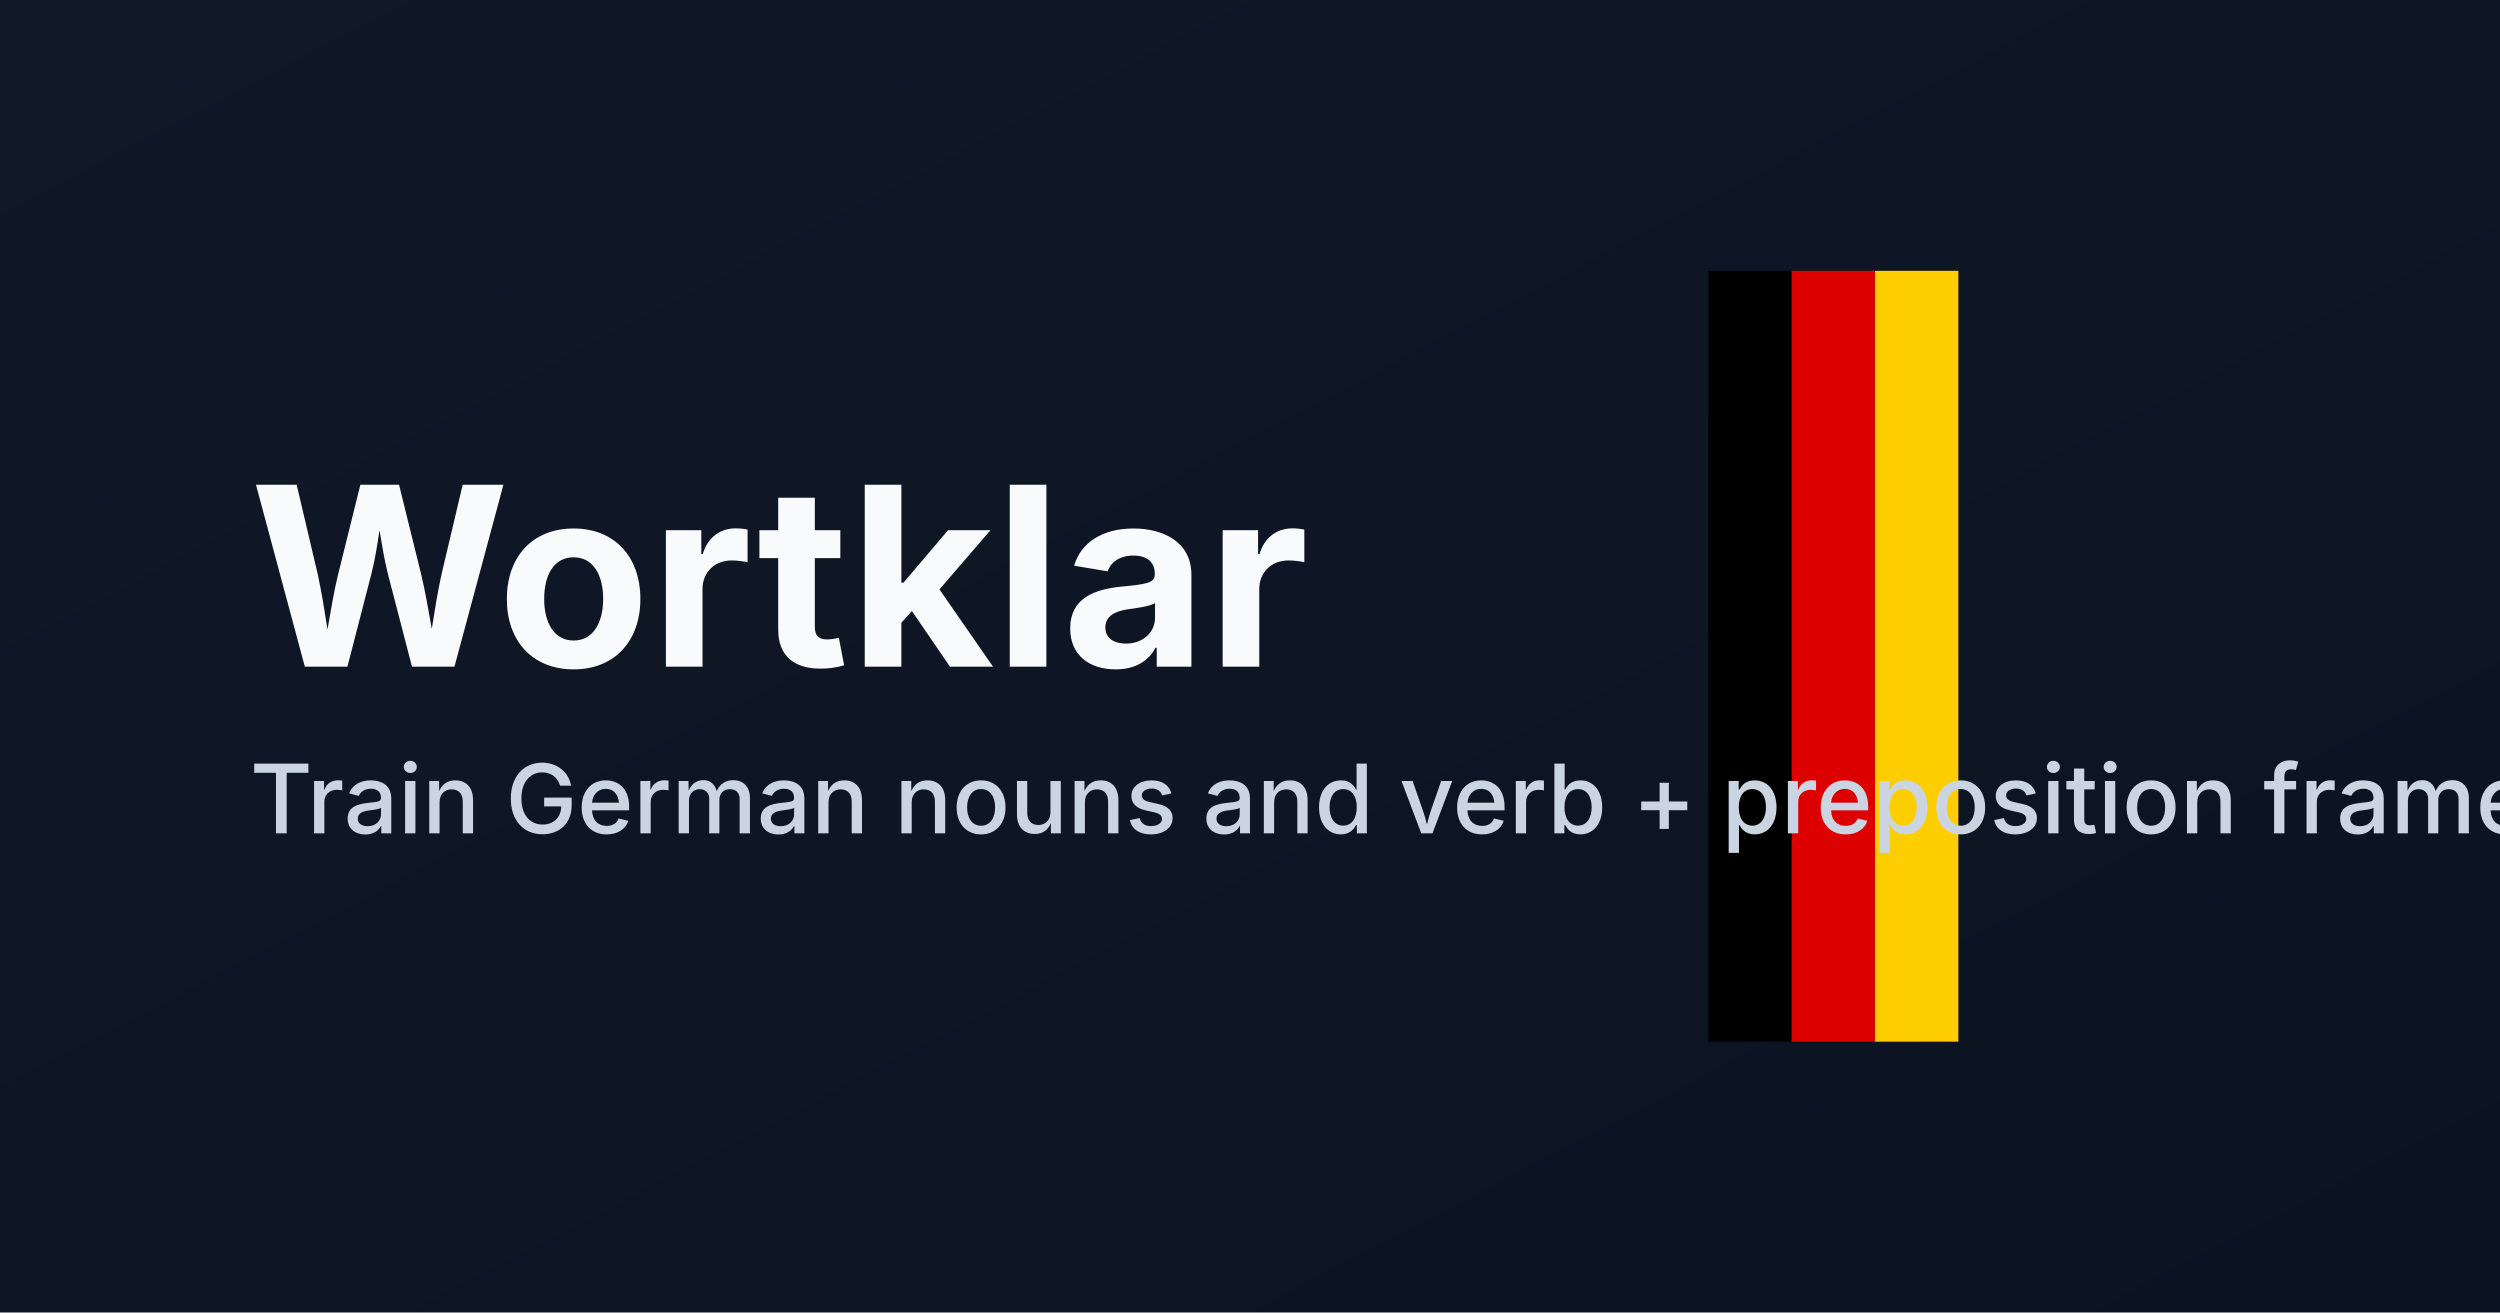
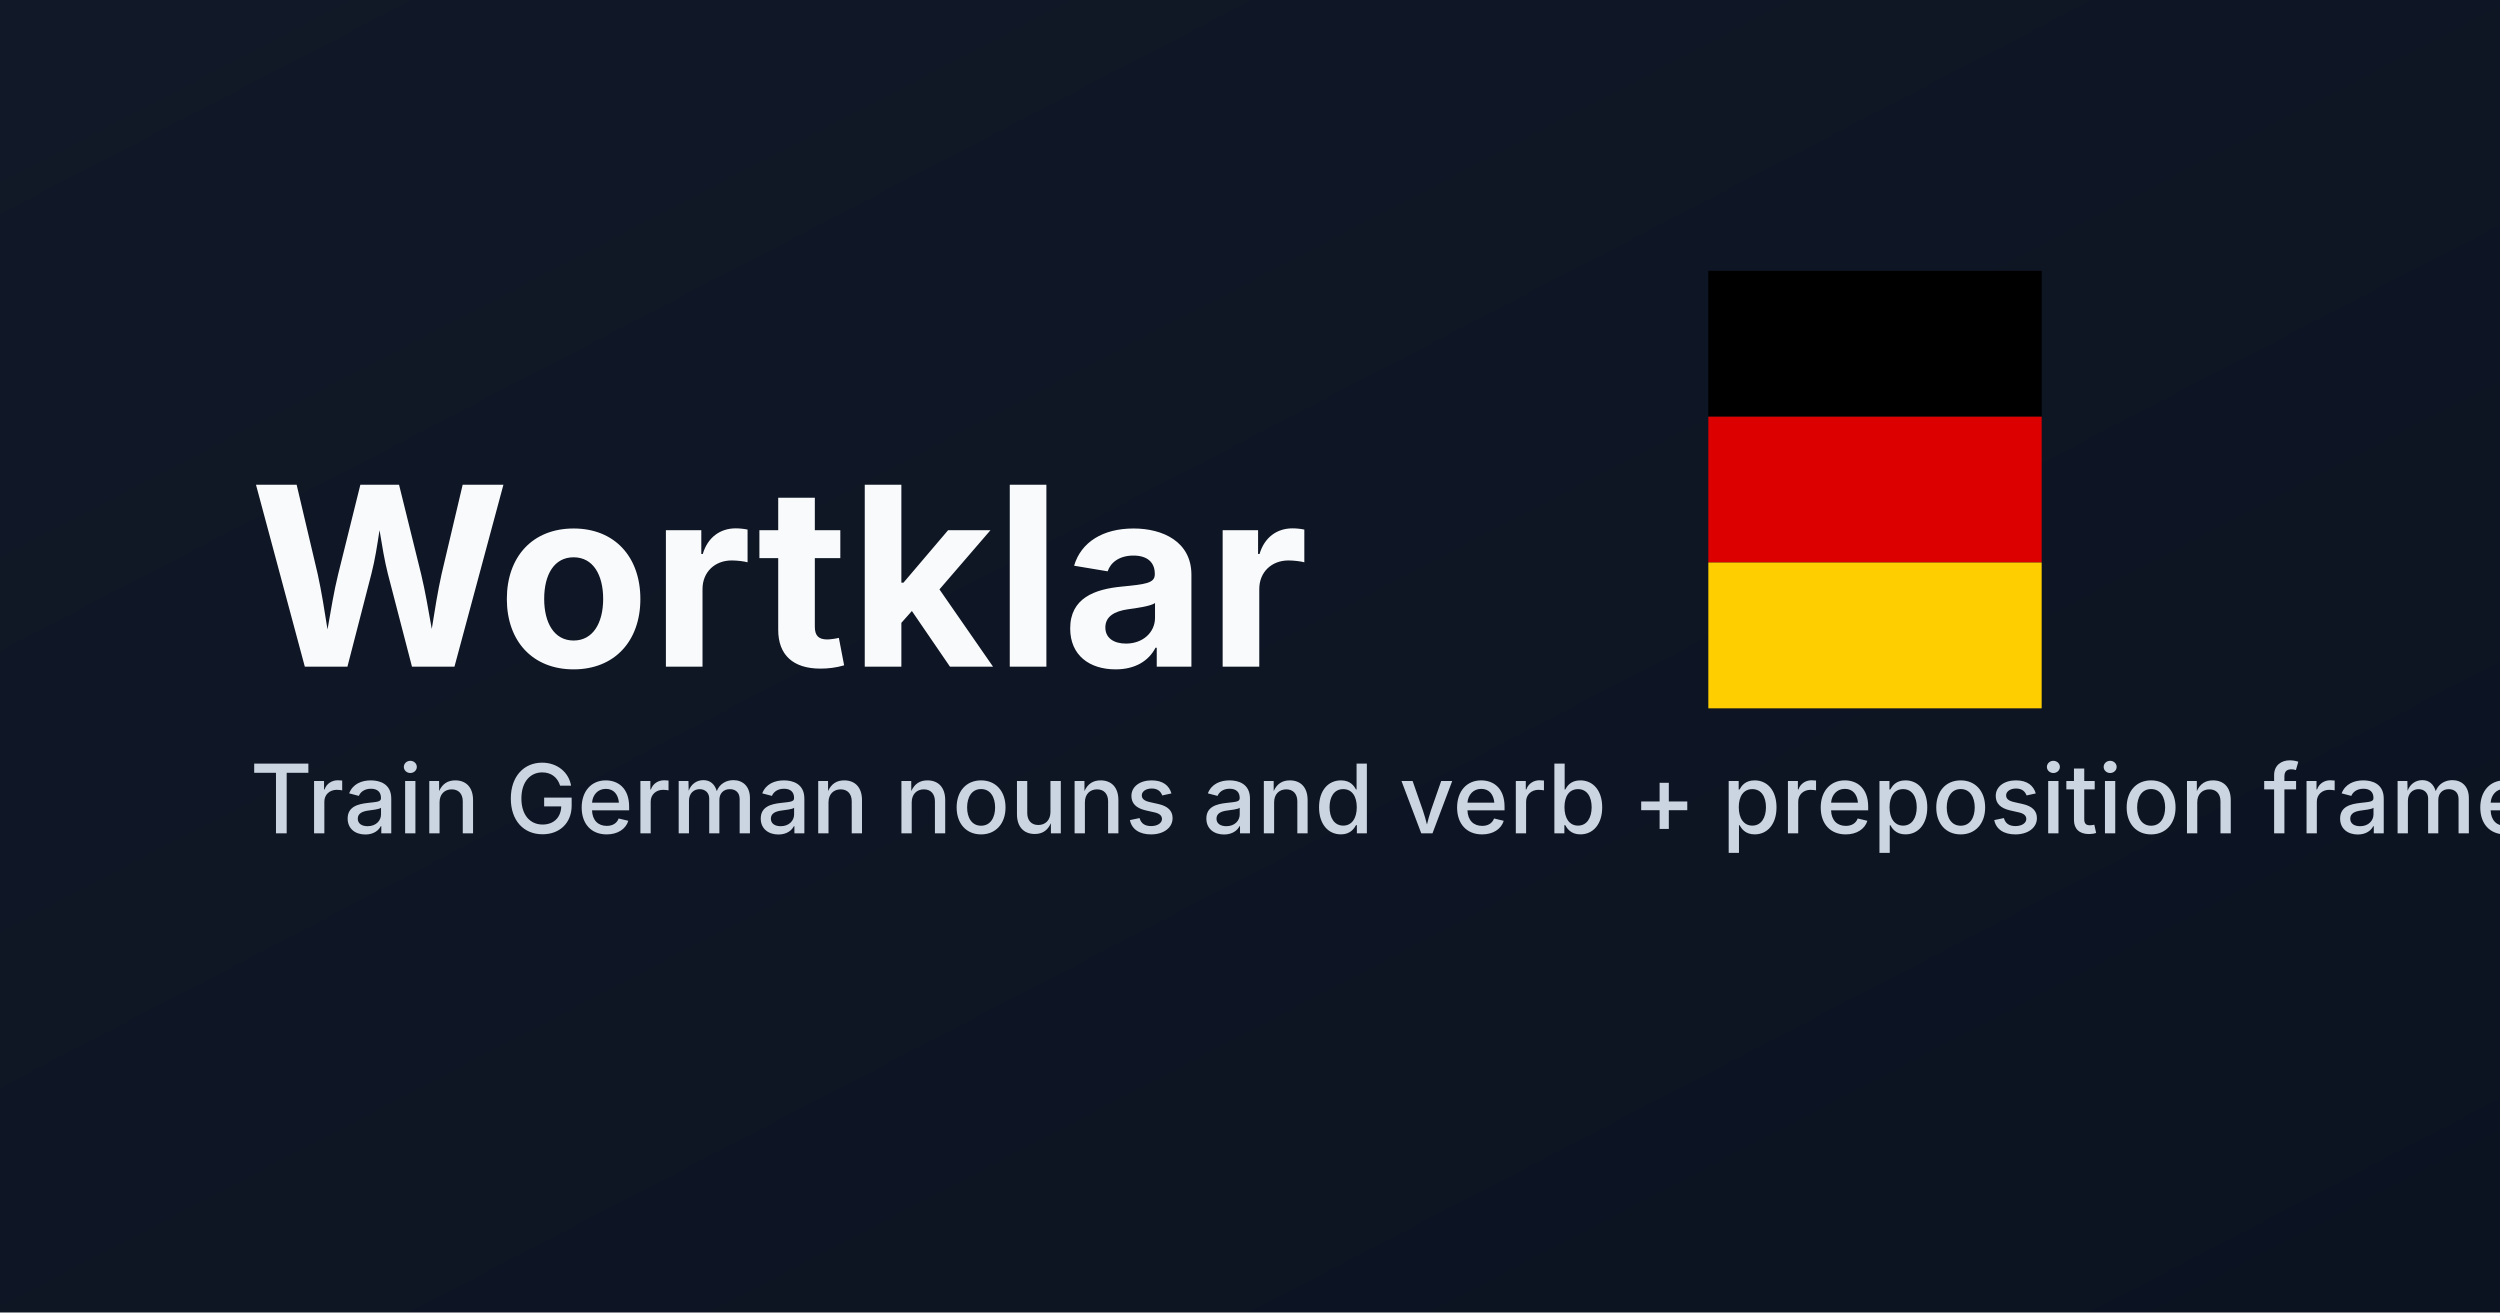
<svg xmlns="http://www.w3.org/2000/svg" width="1200" height="630" viewBox="0 0 1200 630" role="img" aria-label="Wortklar German trainer">
  <defs>
    <linearGradient id="bg" x1="0" x2="1" y1="0" y2="1">
      <stop offset="0" stop-color="#111827" />
      <stop offset="1" stop-color="#0b1220" />
    </linearGradient>
  </defs>
  <rect width="1200" height="630" fill="url(#bg)" />
-   <rect x="820" y="130" width="40" height="370" fill="#000" />
-   <rect x="860" y="130" width="40" height="370" fill="#d00" />
-   <rect x="900" y="130" width="40" height="370" fill="#ffce00" />
+   <rect x="820" y="130" width="160" height="70" fill="#000" />
+   <rect x="820" y="200" width="160" height="70" fill="#d00" />
+   <rect x="820" y="270" width="160" height="70" fill="#ffce00" />
  <text x="120" y="320" font-family="Inter, system-ui, -apple-system, sans-serif" font-size="120" font-weight="700" fill="#f9fafb">
    Wortklar
  </text>
  <text x="120" y="400" font-family="Inter, system-ui, -apple-system, sans-serif" font-size="46" font-weight="500" fill="#cbd5e1">
    Train German nouns and verb + preposition frames
  </text>
</svg>
